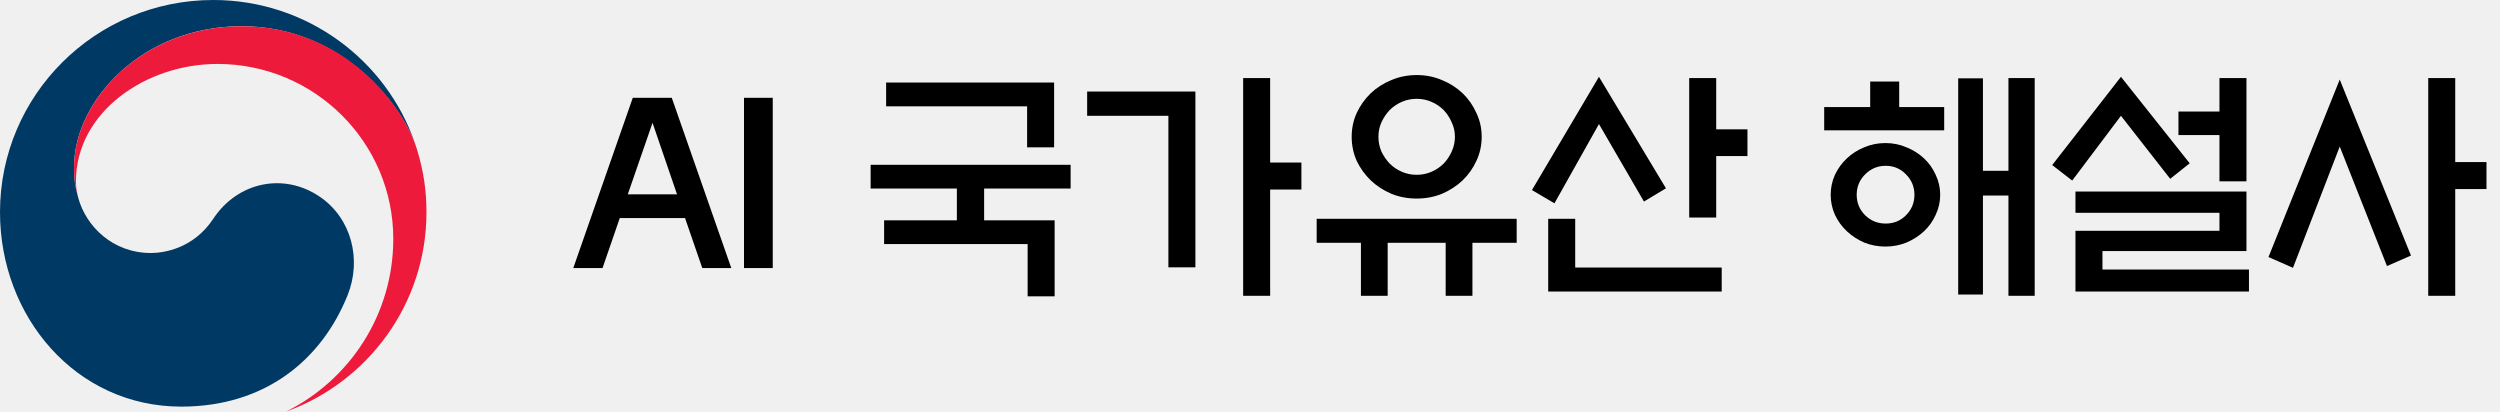
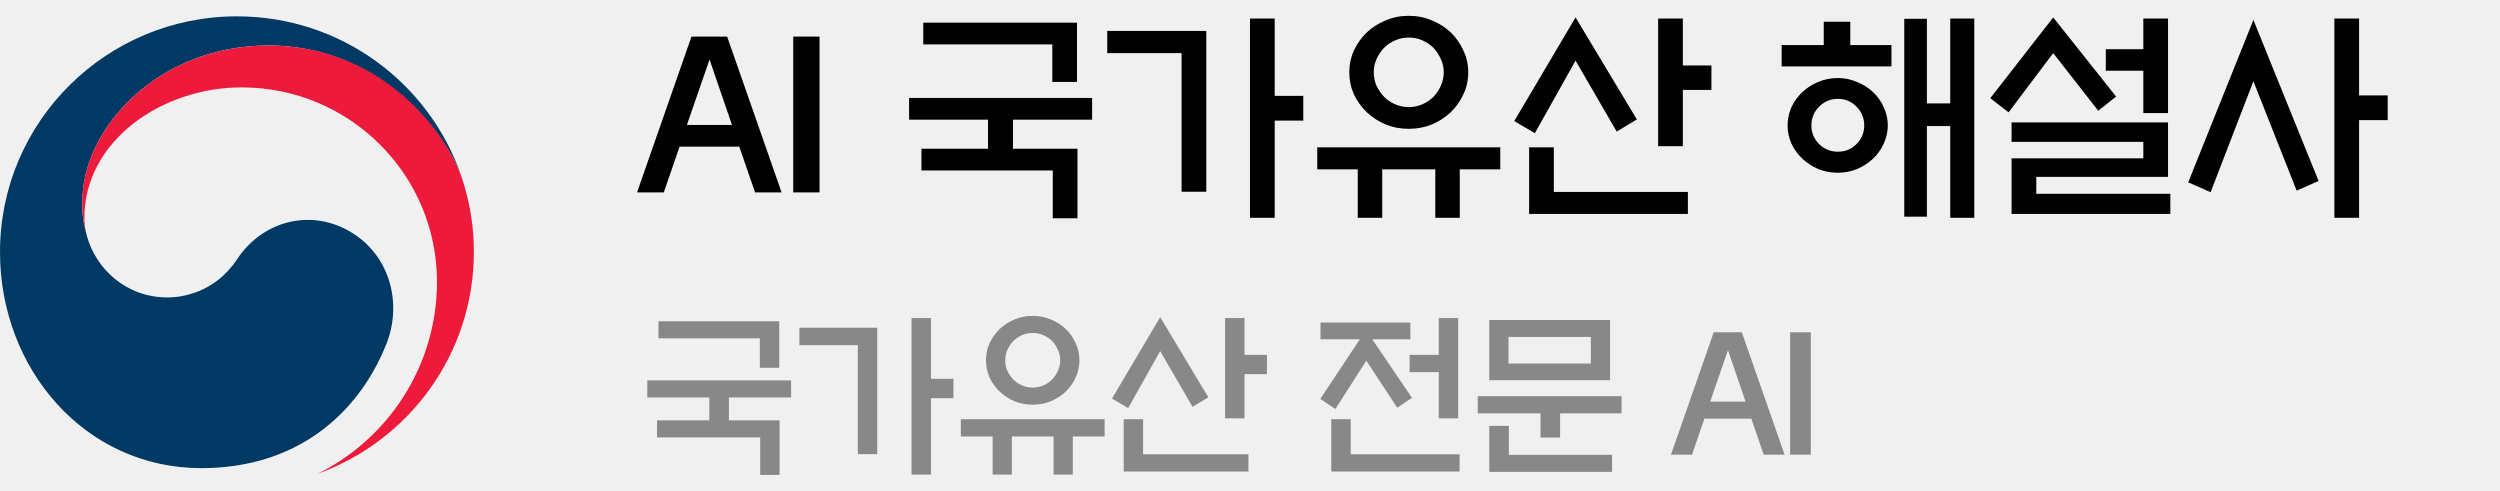
- <svg xmlns="http://www.w3.org/2000/svg" width="170" height="28" viewBox="0 0 170 28" fill="none">
+ <svg xmlns="http://www.w3.org/2000/svg" width="153" height="30" viewBox="0 0 153 30" fill="none">
  <g clip-path="url(#clip0_478_8036)">
    <g clip-path="url(#clip1_478_8036)">
-       <path d="M21.724 13.364C19.279 11.71 16.149 12.385 14.507 14.87C13.137 16.947 11.065 17.204 10.262 17.204C7.648 17.204 5.856 15.376 5.328 13.479C5.322 13.46 5.32 13.445 5.314 13.426C5.308 13.406 5.303 13.383 5.297 13.361C5.087 12.571 5.036 12.193 5.036 11.355C5.036 6.826 9.706 1.783 16.43 1.783C23.153 1.783 27.259 7.001 28.271 9.899C28.254 9.848 28.237 9.797 28.22 9.743C26.266 4.077 20.862 0 14.501 0C6.494 0 0 6.459 0 14.428C0 21.549 5.164 27.65 12.326 27.65C18.037 27.65 21.877 24.462 23.638 20.071C24.605 17.67 23.921 14.845 21.727 13.364H21.724Z" fill="#003964" />
-       <path d="M28.362 10.184C27.514 7.356 23.547 1.786 16.43 1.786C9.706 1.786 5.036 6.829 5.036 11.357C5.036 12.198 5.087 12.576 5.297 13.364C5.209 13.019 5.164 12.672 5.164 12.334C5.164 7.619 9.908 4.348 14.785 4.348C21.389 4.348 26.743 9.676 26.743 16.245C26.743 21.397 23.763 25.853 19.436 27.994C25.016 25.988 29 20.669 29 14.425C29 12.946 28.802 11.645 28.362 10.178V10.184Z" fill="#ED1A3B" />
+       <path d="M21.724 14.364C19.279 12.71 16.149 13.385 14.507 15.87C13.137 17.947 11.065 18.204 10.262 18.204C7.648 18.204 5.856 16.376 5.328 14.479C5.322 14.46 5.32 14.445 5.314 14.426C5.308 14.406 5.303 14.383 5.297 14.361C5.087 13.571 5.036 13.193 5.036 12.355C5.036 7.826 9.706 2.783 16.43 2.783C23.153 2.783 27.259 8.001 28.271 10.899C28.254 10.848 28.237 10.797 28.22 10.743C26.266 5.077 20.862 1 14.501 1C6.494 1 0 7.459 0 15.428C0 22.549 5.164 28.65 12.326 28.65C18.037 28.65 21.877 25.462 23.638 21.071C24.605 18.67 23.921 15.845 21.727 14.364H21.724Z" fill="#003964" />
+       <path d="M28.362 11.184C27.514 8.356 23.547 2.786 16.43 2.786C9.706 2.786 5.036 7.829 5.036 12.357C5.036 13.198 5.087 13.576 5.297 14.364C5.209 14.019 5.164 13.672 5.164 13.334C5.164 8.619 9.908 5.348 14.785 5.348C21.389 5.348 26.743 10.676 26.743 17.245C26.743 22.397 23.763 26.853 19.436 28.994C25.016 26.988 29 21.669 29 15.425C29 13.946 28.802 12.645 28.362 11.178V11.184Z" fill="#ED1A3B" />
    </g>
-     <path d="M42.689 13.213H46.038L44.372 8.351L42.689 13.213ZM45.681 6.651L49.727 18.228H47.755L46.582 14.828H42.145L40.972 18.228H38.983L43.029 6.651H45.681ZM50.592 18.228V6.651H52.547V18.228H50.592ZM71.68 5.614V10.017H69.844V7.229H60.257V5.614H71.68ZM65.067 14.981V12.822H59.203V11.207H72.802V12.822H66.921V14.981H71.715V20.149H69.879V16.596H60.12V14.981H65.067ZM81.287 18.177H79.451V7.875H73.926V6.226H81.287V18.177ZM86.37 11.054H88.495V12.89H86.37V20.115H84.534V5.308H86.37V11.054ZM100.754 9.303C100.754 9.881 100.635 10.425 100.397 10.935C100.171 11.434 99.859 11.876 99.462 12.261C99.054 12.646 98.584 12.952 98.051 13.179C97.519 13.394 96.946 13.502 96.334 13.502C95.722 13.502 95.15 13.394 94.617 13.179C94.085 12.952 93.614 12.646 93.206 12.261C92.81 11.876 92.492 11.434 92.254 10.935C92.028 10.425 91.914 9.881 91.914 9.303C91.914 8.725 92.028 8.187 92.254 7.688C92.492 7.178 92.81 6.73 93.206 6.345C93.614 5.96 94.085 5.659 94.617 5.444C95.15 5.217 95.722 5.104 96.334 5.104C96.946 5.104 97.519 5.217 98.051 5.444C98.584 5.659 99.054 5.96 99.462 6.345C99.859 6.73 100.171 7.178 100.397 7.688C100.635 8.187 100.754 8.725 100.754 9.303ZM98.935 9.303C98.935 8.952 98.862 8.623 98.714 8.317C98.578 8 98.397 7.722 98.17 7.484C97.932 7.246 97.655 7.059 97.337 6.923C97.02 6.787 96.686 6.719 96.334 6.719C95.983 6.719 95.649 6.787 95.331 6.923C95.014 7.059 94.736 7.246 94.498 7.484C94.272 7.722 94.085 8 93.937 8.317C93.801 8.623 93.733 8.952 93.733 9.303C93.733 9.654 93.801 9.989 93.937 10.306C94.085 10.612 94.272 10.884 94.498 11.122C94.736 11.36 95.014 11.547 95.331 11.683C95.649 11.819 95.983 11.887 96.334 11.887C96.686 11.887 97.02 11.819 97.337 11.683C97.655 11.547 97.932 11.36 98.17 11.122C98.397 10.884 98.578 10.612 98.714 10.306C98.862 9.989 98.935 9.654 98.935 9.303ZM89.534 14.879H103.134V16.511H100.125V20.115H98.306V16.511H94.362V20.115H92.543V16.511H89.534V14.879ZM108.729 5.223L113.285 12.805L111.789 13.706L108.729 8.436L105.703 13.825L104.173 12.924L108.729 5.223ZM116.702 14.794H114.866V5.308H116.702V8.793H118.827V10.612H116.702V14.794ZM107.114 14.879V18.194H117.076V19.826H105.278V14.879H107.114ZM132.205 7.28V8.861H124.045V7.28H127.173V5.546H129.145V7.28H132.205ZM131.933 13.247C131.933 13.723 131.831 14.176 131.627 14.607C131.434 15.038 131.168 15.412 130.828 15.729C130.488 16.046 130.091 16.301 129.638 16.494C129.196 16.675 128.72 16.766 128.21 16.766C127.7 16.766 127.218 16.675 126.765 16.494C126.323 16.301 125.932 16.046 125.592 15.729C125.252 15.412 124.98 15.038 124.776 14.607C124.583 14.176 124.487 13.723 124.487 13.247C124.487 12.771 124.583 12.318 124.776 11.887C124.98 11.456 125.252 11.082 125.592 10.765C125.932 10.448 126.323 10.198 126.765 10.017C127.218 9.824 127.7 9.728 128.21 9.728C128.72 9.728 129.196 9.824 129.638 10.017C130.091 10.198 130.488 10.448 130.828 10.765C131.168 11.082 131.434 11.456 131.627 11.887C131.831 12.318 131.933 12.771 131.933 13.247ZM130.182 13.247C130.182 12.703 129.989 12.238 129.604 11.853C129.23 11.468 128.771 11.275 128.227 11.275C127.683 11.275 127.218 11.468 126.833 11.853C126.447 12.238 126.255 12.703 126.255 13.247C126.255 13.791 126.447 14.256 126.833 14.641C127.218 15.015 127.683 15.202 128.227 15.202C128.771 15.202 129.23 15.015 129.604 14.641C129.989 14.256 130.182 13.791 130.182 13.247ZM136.574 5.308H138.359V20.115H136.574V13.298H134.84V20.03H133.157V5.325H134.84V11.615H136.574V5.308ZM144.225 5.223L148.9 11.105L147.574 12.159L144.225 7.875L140.91 12.278L139.55 11.224L144.225 5.223ZM150.923 5.308H152.759V12.329H150.923V9.184H148.135V7.586H150.923V5.308ZM141.131 13.026H152.759V17.072H142.967V18.33H152.929V19.826H141.131V15.695H150.923V14.471H141.131V13.026ZM159.102 5.41L163.947 17.378L162.315 18.092L159.102 9.966L155.923 18.211L154.257 17.48L159.102 5.41ZM166.956 20.115H165.12V5.308H166.956V11.02H169.081V12.856H166.956V20.115Z" fill="black" />
+     <path d="M42.038 7.646H44.796L43.424 3.642L42.038 7.646ZM44.502 2.242L47.834 11.776H46.21L45.244 8.976H41.59L40.624 11.776H38.986L42.318 2.242H44.502ZM48.546 11.776V2.242H50.156V11.776H48.546ZM65.913 1.388V5.014H64.401V2.718H56.505V1.388H65.913ZM60.467 9.102V7.324H55.637V5.994H66.837V7.324H61.993V9.102H65.941V13.358H64.429V10.432H56.393V9.102H60.467ZM73.825 11.734H72.313V3.25H67.763V1.892H73.825V11.734ZM78.011 5.868H79.761V7.38H78.011V13.33H76.499V1.136H78.011V5.868ZM89.856 4.426C89.856 4.902 89.758 5.35 89.562 5.77C89.376 6.181 89.119 6.545 88.792 6.862C88.456 7.179 88.069 7.431 87.63 7.618C87.192 7.795 86.72 7.884 86.216 7.884C85.712 7.884 85.241 7.795 84.802 7.618C84.364 7.431 83.976 7.179 83.64 6.862C83.314 6.545 83.052 6.181 82.856 5.77C82.67 5.35 82.576 4.902 82.576 4.426C82.576 3.95 82.67 3.507 82.856 3.096C83.052 2.676 83.314 2.307 83.64 1.99C83.976 1.673 84.364 1.425 84.802 1.248C85.241 1.061 85.712 0.968 86.216 0.968C86.72 0.968 87.192 1.061 87.63 1.248C88.069 1.425 88.456 1.673 88.792 1.99C89.119 2.307 89.376 2.676 89.562 3.096C89.758 3.507 89.856 3.95 89.856 4.426ZM88.358 4.426C88.358 4.137 88.298 3.866 88.176 3.614C88.064 3.353 87.915 3.124 87.728 2.928C87.532 2.732 87.304 2.578 87.042 2.466C86.781 2.354 86.506 2.298 86.216 2.298C85.927 2.298 85.652 2.354 85.39 2.466C85.129 2.578 84.9 2.732 84.704 2.928C84.518 3.124 84.364 3.353 84.242 3.614C84.13 3.866 84.074 4.137 84.074 4.426C84.074 4.715 84.13 4.991 84.242 5.252C84.364 5.504 84.518 5.728 84.704 5.924C84.9 6.12 85.129 6.274 85.39 6.386C85.652 6.498 85.927 6.554 86.216 6.554C86.506 6.554 86.781 6.498 87.042 6.386C87.304 6.274 87.532 6.12 87.728 5.924C87.915 5.728 88.064 5.504 88.176 5.252C88.298 4.991 88.358 4.715 88.358 4.426ZM80.616 9.018H91.816V10.362H89.338V13.33H87.84V10.362H84.592V13.33H83.094V10.362H80.616V9.018ZM96.424 1.066L100.176 7.31L98.944 8.052L96.424 3.712L93.932 8.15L92.672 7.408L96.424 1.066ZM102.99 8.948H101.478V1.136H102.99V4.006H104.74V5.504H102.99V8.948ZM95.094 9.018V11.748H103.298V13.092H93.582V9.018H95.094ZM115.757 2.76V4.062H109.037V2.76H111.613V1.332H113.237V2.76H115.757ZM115.533 7.674C115.533 8.066 115.449 8.439 115.281 8.794C115.122 9.149 114.903 9.457 114.623 9.718C114.343 9.979 114.016 10.189 113.643 10.348C113.279 10.497 112.887 10.572 112.467 10.572C112.047 10.572 111.65 10.497 111.277 10.348C110.913 10.189 110.591 9.979 110.311 9.718C110.031 9.457 109.807 9.149 109.639 8.794C109.48 8.439 109.401 8.066 109.401 7.674C109.401 7.282 109.48 6.909 109.639 6.554C109.807 6.199 110.031 5.891 110.311 5.63C110.591 5.369 110.913 5.163 111.277 5.014C111.65 4.855 112.047 4.776 112.467 4.776C112.887 4.776 113.279 4.855 113.643 5.014C114.016 5.163 114.343 5.369 114.623 5.63C114.903 5.891 115.122 6.199 115.281 6.554C115.449 6.909 115.533 7.282 115.533 7.674ZM114.091 7.674C114.091 7.226 113.932 6.843 113.615 6.526C113.307 6.209 112.929 6.05 112.481 6.05C112.033 6.05 111.65 6.209 111.333 6.526C111.015 6.843 110.857 7.226 110.857 7.674C110.857 8.122 111.015 8.505 111.333 8.822C111.65 9.13 112.033 9.284 112.481 9.284C112.929 9.284 113.307 9.13 113.615 8.822C113.932 8.505 114.091 8.122 114.091 7.674ZM119.355 1.136H120.825V13.33H119.355V7.716H117.927V13.26H116.541V1.15H117.927V6.33H119.355V1.136ZM125.656 1.066L129.506 5.91L128.414 6.778L125.656 3.25L122.926 6.876L121.806 6.008L125.656 1.066ZM131.172 1.136H132.684V6.918H131.172V4.328H128.876V3.012H131.172V1.136ZM123.108 7.492H132.684V10.824H124.62V11.86H132.824V13.092H123.108V9.69H131.172V8.682H123.108V7.492ZM137.908 1.22L141.898 11.076L140.554 11.664L137.908 4.972L135.29 11.762L133.918 11.16L137.908 1.22ZM144.376 13.33H142.864V1.136H144.376V5.84H146.126V7.352H144.376V13.33Z" fill="black" />
+     <path d="M47.69 19.662V22.511H46.502V20.707H40.298V19.662H47.69ZM43.411 25.723V24.326H39.616V23.281H48.416V24.326H44.61V25.723H47.712V29.067H46.524V26.768H40.21V25.723H43.411ZM53.686 27.791H52.498V21.125H48.923V20.058H53.686V27.791ZM56.975 23.182H58.35V24.37H56.975V29.045H55.787V19.464H56.975V23.182ZM66.062 22.049C66.062 22.423 65.985 22.775 65.831 23.105C65.685 23.428 65.483 23.714 65.226 23.963C64.962 24.212 64.658 24.41 64.313 24.557C63.969 24.696 63.598 24.766 63.202 24.766C62.806 24.766 62.436 24.696 62.091 24.557C61.747 24.41 61.442 24.212 61.178 23.963C60.922 23.714 60.716 23.428 60.562 23.105C60.416 22.775 60.342 22.423 60.342 22.049C60.342 21.675 60.416 21.327 60.562 21.004C60.716 20.674 60.922 20.384 61.178 20.135C61.442 19.886 61.747 19.691 62.091 19.552C62.436 19.405 62.806 19.332 63.202 19.332C63.598 19.332 63.969 19.405 64.313 19.552C64.658 19.691 64.962 19.886 65.226 20.135C65.483 20.384 65.685 20.674 65.831 21.004C65.985 21.327 66.062 21.675 66.062 22.049ZM64.885 22.049C64.885 21.822 64.838 21.609 64.742 21.411C64.654 21.206 64.537 21.026 64.39 20.872C64.236 20.718 64.057 20.597 63.851 20.509C63.646 20.421 63.43 20.377 63.202 20.377C62.975 20.377 62.759 20.421 62.553 20.509C62.348 20.597 62.168 20.718 62.014 20.872C61.868 21.026 61.747 21.206 61.651 21.411C61.563 21.609 61.519 21.822 61.519 22.049C61.519 22.276 61.563 22.493 61.651 22.698C61.747 22.896 61.868 23.072 62.014 23.226C62.168 23.38 62.348 23.501 62.553 23.589C62.759 23.677 62.975 23.721 63.202 23.721C63.43 23.721 63.646 23.677 63.851 23.589C64.057 23.501 64.236 23.38 64.39 23.226C64.537 23.072 64.654 22.896 64.742 22.698C64.838 22.493 64.885 22.276 64.885 22.049ZM58.802 25.657H67.602V26.713H65.655V29.045H64.478V26.713H61.926V29.045H60.749V26.713H58.802V25.657ZM71.003 19.409L73.951 24.315L72.983 24.898L71.003 21.488L69.045 24.975L68.055 24.392L71.003 19.409ZM76.162 25.602H74.974V19.464H76.162V21.719H77.537V22.896H76.162V25.602ZM69.958 25.657V27.802H76.404V28.858H68.77V25.657H69.958ZM80.814 20.762V19.739H86.314V20.762H83.982L86.413 24.348L85.511 24.953L83.619 22.071L81.727 25.03L80.803 24.414L83.223 20.762H80.814ZM88.052 25.602V22.775H86.27V21.719H88.052V19.464H89.24V25.602H88.052ZM81.474 28.858V25.657H82.662V27.802H89.328V28.858H81.474ZM97.359 20.619H92.321V22.247H97.359V20.619ZM91.144 23.27V19.585H98.536V23.27H91.144ZM99.24 24.249V25.294H95.478V26.779H94.279V25.294H90.44V24.249H99.24ZM92.343 26.064V27.835H98.657V28.88H91.144V26.064H92.343ZM104.662 24.579H106.829L105.751 21.433L104.662 24.579ZM106.598 20.333L109.216 27.824H107.94L107.181 25.624H104.31L103.551 27.824H102.264L104.882 20.333H106.598ZM109.556 27.824V20.333H110.821V27.824H109.556Z" fill="#888888" />
  </g>
  <defs>
    <clipPath id="clip0_478_8036">
-       <rect width="170" height="28" fill="white" />
+       <rect width="153" height="30" fill="white" />
    </clipPath>
    <clipPath id="clip1_478_8036">
-       <rect width="29" height="28" fill="white" />
+       <rect width="29" height="28" fill="white" transform="translate(0 1)" />
    </clipPath>
  </defs>
</svg>
